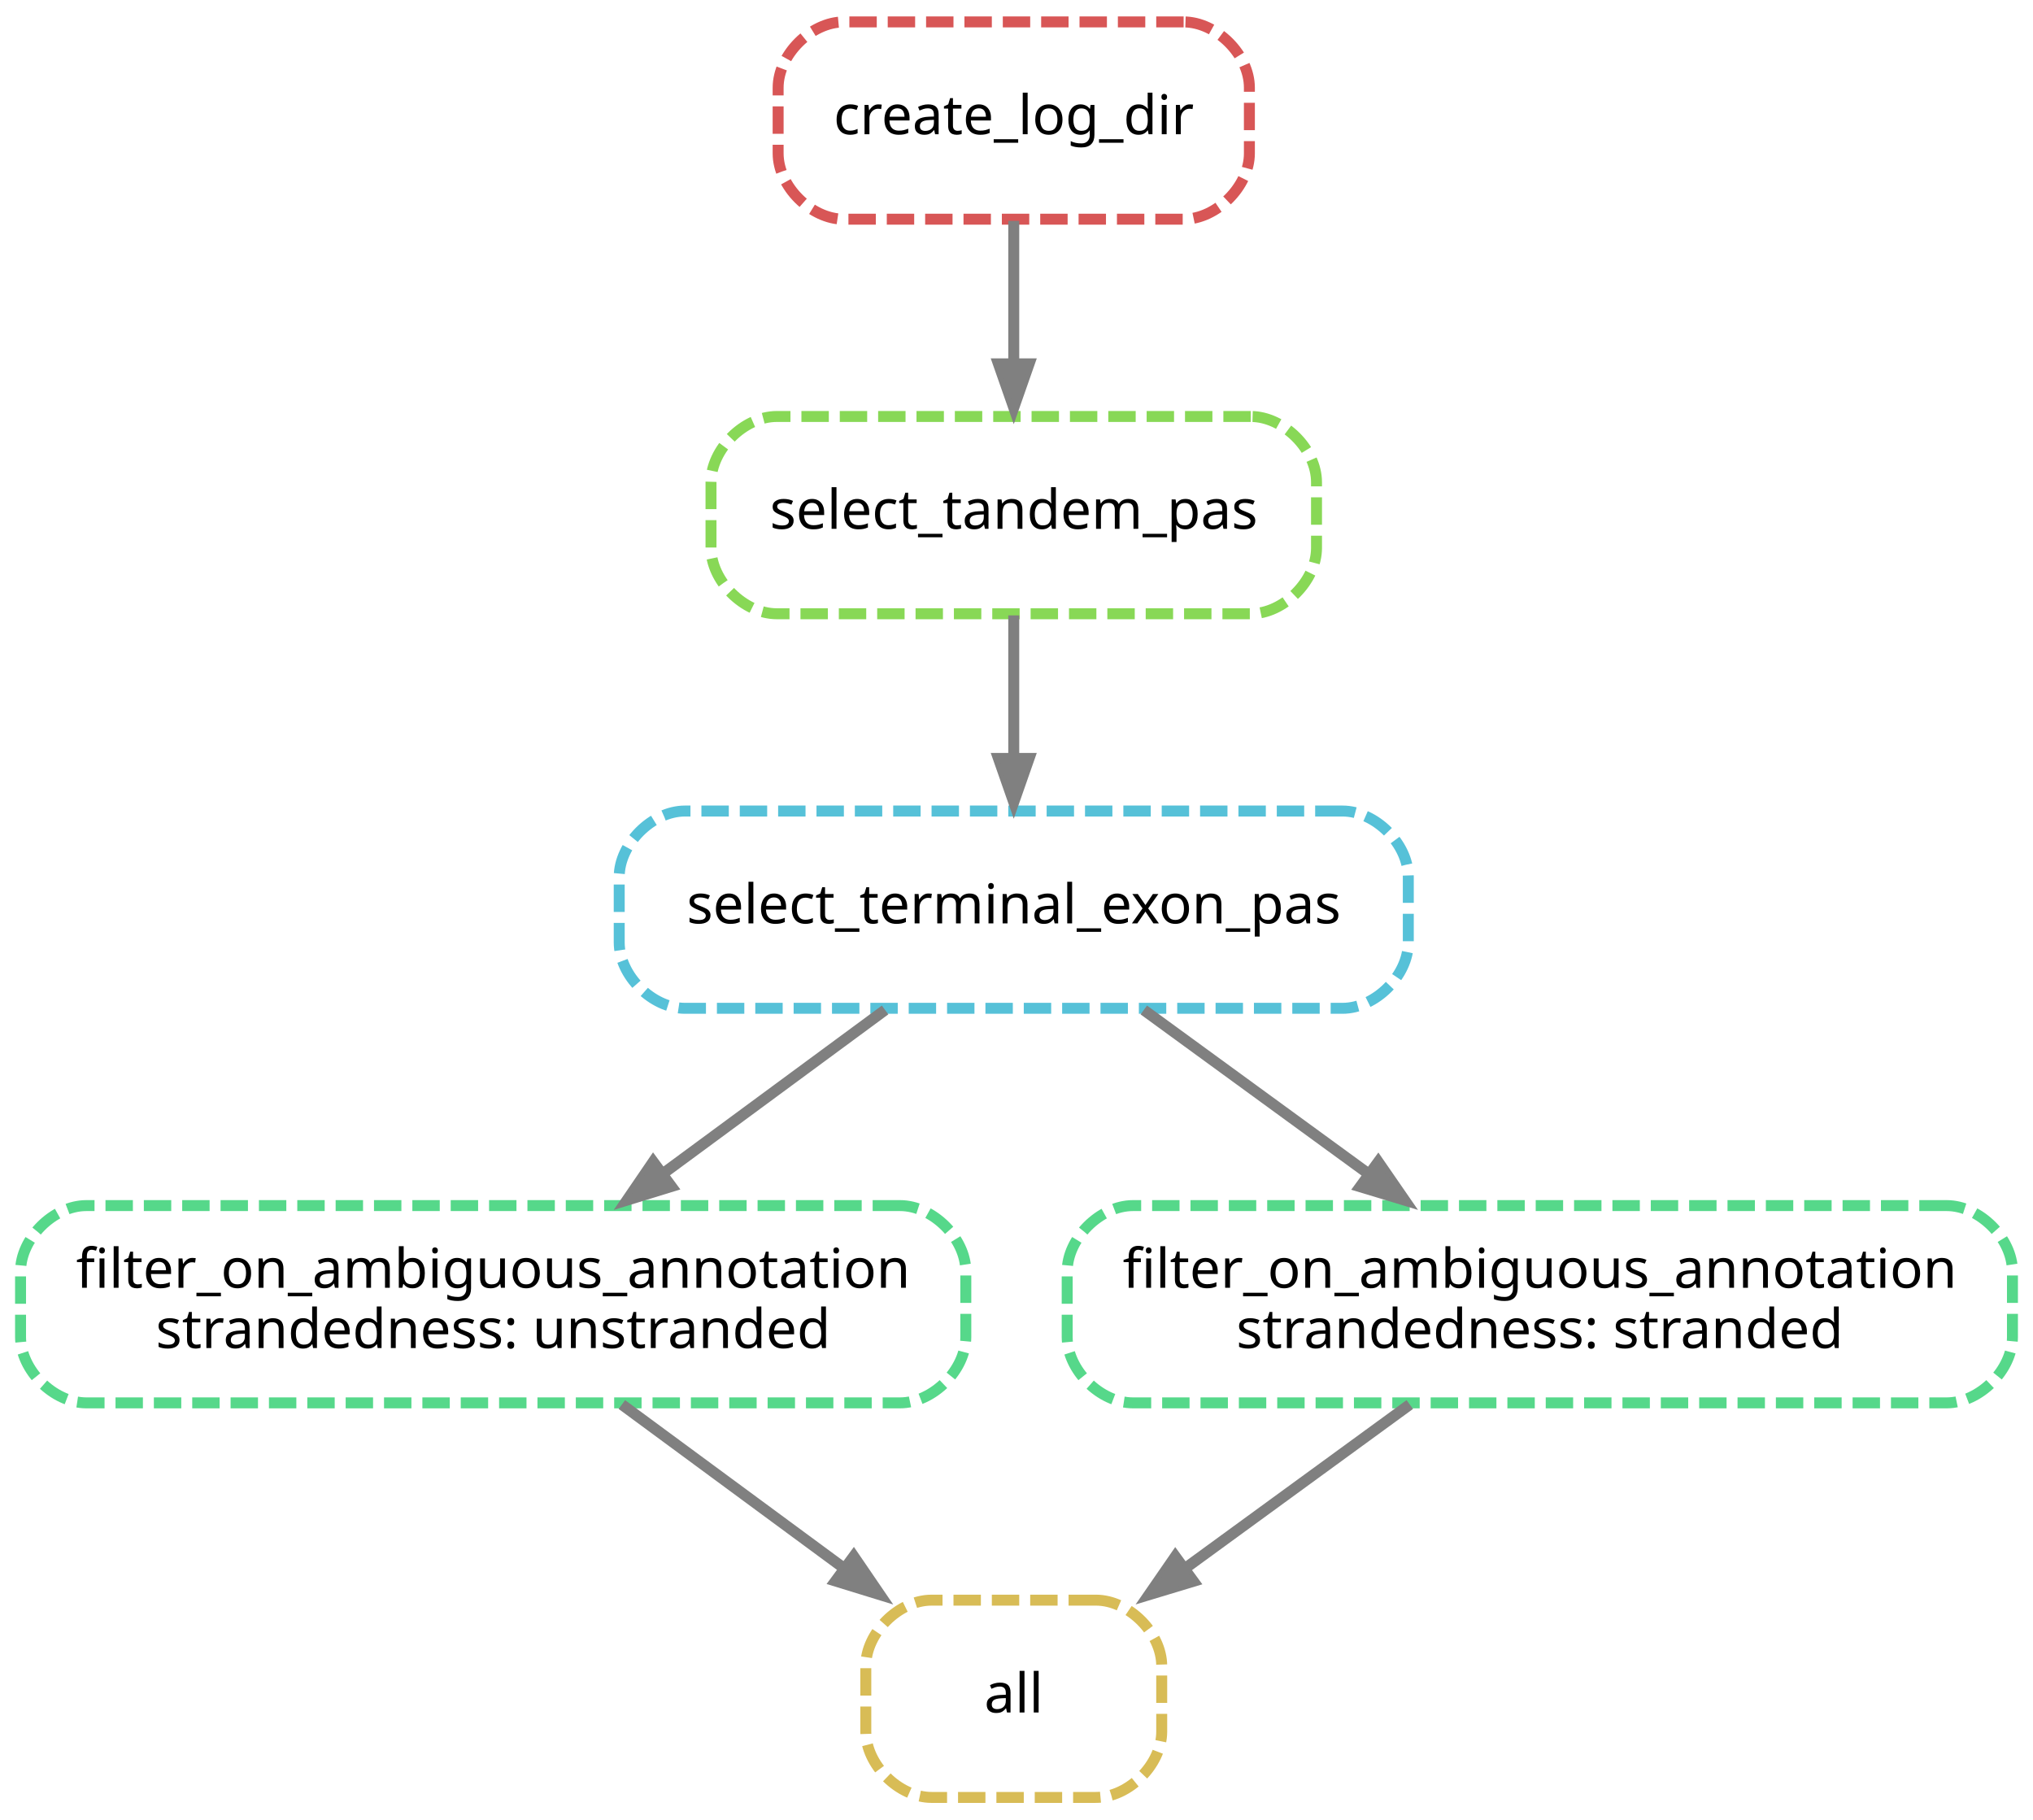
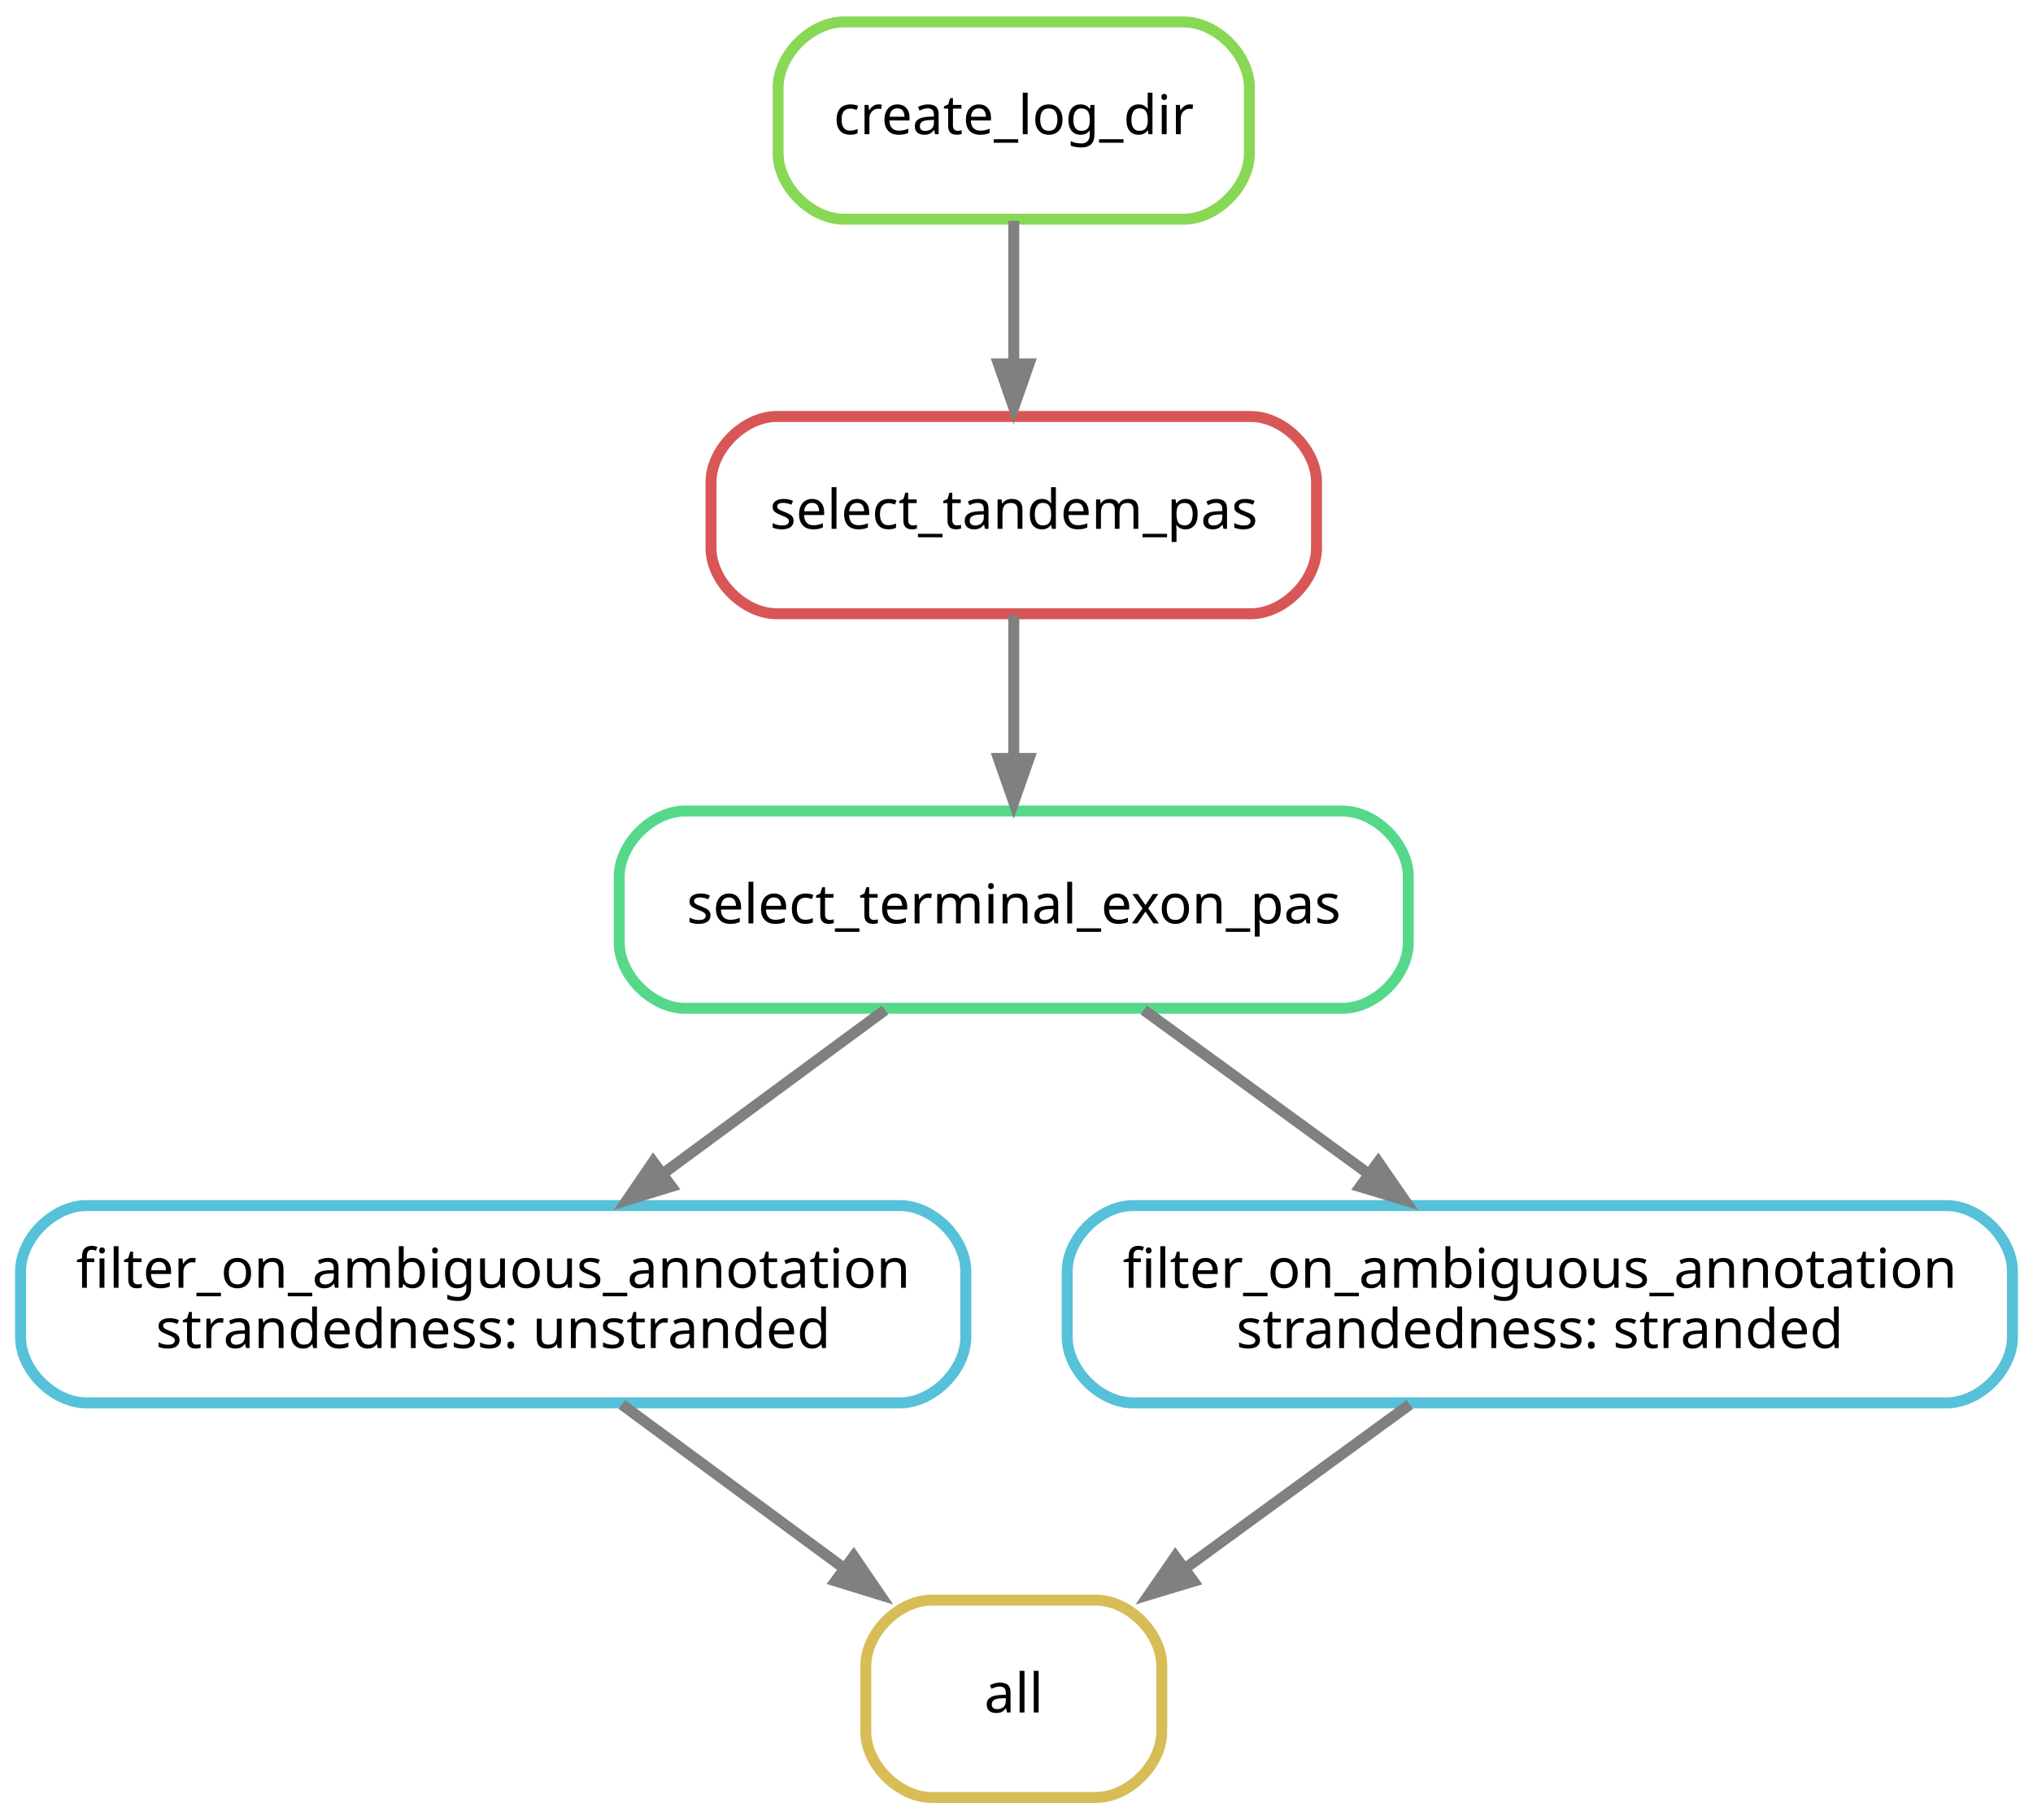
<svg xmlns="http://www.w3.org/2000/svg" width="371pt" height="332pt" viewBox="0.00 0.00 371.00 332.00">
  <g id="graph0" class="graph" transform="scale(1 1) rotate(0) translate(4 328)">
    <polygon fill="white" stroke="white" points="-4,5 -4,-328 368,-328 368,5 -4,5" />
    <g id="node1" class="node">
-       <path fill="none" stroke="#d8bc56" stroke-width="2" stroke-dasharray="5,2" d="M196,-36C196,-36 166,-36 166,-36 160,-36 154,-30 154,-24 154,-24 154,-12 154,-12 154,-6 160,-0 166,-0 166,-0 196,-0 196,-0 202,-0 208,-6 208,-12 208,-12 208,-24 208,-24 208,-30 202,-36 196,-36" />
+       <path fill="none" stroke="#d8bc56" stroke-width="2" d="M196,-36C196,-36 166,-36 166,-36 160,-36 154,-30 154,-24 154,-24 154,-12 154,-12 154,-6 160,-0 166,-0 166,-0 196,-0 196,-0 202,-0 208,-6 208,-12 208,-12 208,-24 208,-24 208,-30 202,-36 196,-36" />
      <text text-anchor="middle" x="181" y="-15.5" font-family="sans" font-size="10.00">all</text>
    </g>
    <g id="node2" class="node">
-       <path fill="none" stroke="#56d88a" stroke-width="2" stroke-dasharray="5,2" d="M160.25,-108C160.25,-108 11.75,-108 11.75,-108 5.75,-108 -0.25,-102 -0.25,-96 -0.25,-96 -0.25,-84 -0.25,-84 -0.25,-78 5.75,-72 11.75,-72 11.75,-72 160.25,-72 160.25,-72 166.25,-72 172.25,-78 172.25,-84 172.25,-84 172.25,-96 172.25,-96 172.25,-102 166.25,-108 160.25,-108" />
+       <path fill="none" stroke="#56c1d8" stroke-width="2" d="M160.25,-108C160.25,-108 11.75,-108 11.75,-108 5.75,-108 -0.25,-102 -0.25,-96 -0.25,-96 -0.25,-84 -0.25,-84 -0.25,-78 5.75,-72 11.75,-72 11.75,-72 160.25,-72 160.25,-72 166.25,-72 172.25,-78 172.25,-84 172.25,-84 172.25,-96 172.25,-96 172.25,-102 166.25,-108 160.25,-108" />
      <text text-anchor="middle" x="86" y="-93" font-family="sans" font-size="10.00">filter_on_ambiguous_annotation</text>
      <text text-anchor="middle" x="86" y="-82" font-family="sans" font-size="10.00">strandedness: unstranded</text>
    </g>
    <g id="edge1" class="edge">
      <path fill="none" stroke="grey" stroke-width="2" d="M109.483,-71.697C121.563,-62.796 136.454,-51.823 149.516,-42.199" />
      <polygon fill="grey" stroke="grey" points="151.813,-44.854 157.787,-36.104 147.66,-39.219 151.813,-44.854" />
    </g>
    <g id="node3" class="node">
-       <path fill="none" stroke="#56c1d8" stroke-width="2" stroke-dasharray="5,2" d="M241,-180C241,-180 121,-180 121,-180 115,-180 109,-174 109,-168 109,-168 109,-156 109,-156 109,-150 115,-144 121,-144 121,-144 241,-144 241,-144 247,-144 253,-150 253,-156 253,-156 253,-168 253,-168 253,-174 247,-180 241,-180" />
+       <path fill="none" stroke="#56d88a" stroke-width="2" d="M241,-180C241,-180 121,-180 121,-180 115,-180 109,-174 109,-168 109,-168 109,-156 109,-156 109,-150 115,-144 121,-144 121,-144 241,-144 241,-144 247,-144 253,-150 253,-156 253,-156 253,-168 253,-168 253,-174 247,-180 241,-180" />
      <text text-anchor="middle" x="181" y="-159.5" font-family="sans" font-size="10.00">select_terminal_exon_pas</text>
    </g>
    <g id="edge3" class="edge">
      <path fill="none" stroke="grey" stroke-width="2" d="M157.517,-143.697C145.437,-134.796 130.546,-123.823 117.484,-114.199" />
      <polygon fill="grey" stroke="grey" points="119.34,-111.219 109.213,-108.104 115.187,-116.854 119.34,-111.219" />
    </g>
    <g id="node6" class="node">
-       <path fill="none" stroke="#56d88a" stroke-width="2" stroke-dasharray="5,2" d="M351.25,-108C351.25,-108 202.75,-108 202.75,-108 196.75,-108 190.75,-102 190.75,-96 190.75,-96 190.75,-84 190.75,-84 190.75,-78 196.75,-72 202.75,-72 202.75,-72 351.25,-72 351.25,-72 357.25,-72 363.25,-78 363.25,-84 363.25,-84 363.25,-96 363.25,-96 363.25,-102 357.25,-108 351.25,-108" />
+       <path fill="none" stroke="#56c1d8" stroke-width="2" d="M351.25,-108C351.25,-108 202.75,-108 202.75,-108 196.75,-108 190.75,-102 190.75,-96 190.75,-96 190.75,-84 190.75,-84 190.75,-78 196.75,-72 202.75,-72 202.75,-72 351.25,-72 351.25,-72 357.25,-72 363.25,-78 363.25,-84 363.25,-84 363.25,-96 363.25,-96 363.25,-102 357.25,-108 351.25,-108" />
      <text text-anchor="middle" x="277" y="-93" font-family="sans" font-size="10.00">filter_on_ambiguous_annotation</text>
      <text text-anchor="middle" x="277" y="-82" font-family="sans" font-size="10.00">strandedness: stranded</text>
    </g>
    <g id="edge6" class="edge">
      <path fill="none" stroke="grey" stroke-width="2" d="M204.73,-143.697C216.937,-134.796 231.985,-123.823 245.184,-114.199" />
      <polygon fill="grey" stroke="grey" points="247.525,-116.824 253.543,-108.104 243.4,-111.168 247.525,-116.824" />
    </g>
    <g id="node4" class="node">
-       <path fill="none" stroke="#88d856" stroke-width="2" stroke-dasharray="5,2" d="M224.25,-252C224.25,-252 137.75,-252 137.75,-252 131.75,-252 125.75,-246 125.75,-240 125.75,-240 125.75,-228 125.75,-228 125.75,-222 131.75,-216 137.75,-216 137.75,-216 224.25,-216 224.25,-216 230.25,-216 236.25,-222 236.25,-228 236.25,-228 236.25,-240 236.25,-240 236.25,-246 230.25,-252 224.25,-252" />
+       <path fill="none" stroke="#d85656" stroke-width="2" d="M224.25,-252C224.25,-252 137.75,-252 137.75,-252 131.75,-252 125.75,-246 125.75,-240 125.75,-240 125.75,-228 125.75,-228 125.75,-222 131.75,-216 137.75,-216 137.75,-216 224.25,-216 224.25,-216 230.25,-216 236.25,-222 236.25,-228 236.25,-228 236.25,-240 236.25,-240 236.25,-246 230.25,-252 224.25,-252" />
      <text text-anchor="middle" x="181" y="-231.5" font-family="sans" font-size="10.00">select_tandem_pas</text>
    </g>
    <g id="edge4" class="edge">
      <path fill="none" stroke="grey" stroke-width="2" d="M181,-215.697C181,-207.983 181,-198.712 181,-190.112" />
      <polygon fill="grey" stroke="grey" points="184.5,-190.104 181,-180.104 177.5,-190.104 184.5,-190.104" />
    </g>
    <g id="node5" class="node">
-       <path fill="none" stroke="#d85656" stroke-width="2" stroke-dasharray="5,2" d="M212,-324C212,-324 150,-324 150,-324 144,-324 138,-318 138,-312 138,-312 138,-300 138,-300 138,-294 144,-288 150,-288 150,-288 212,-288 212,-288 218,-288 224,-294 224,-300 224,-300 224,-312 224,-312 224,-318 218,-324 212,-324" />
+       <path fill="none" stroke="#88d856" stroke-width="2" d="M212,-324C212,-324 150,-324 150,-324 144,-324 138,-318 138,-312 138,-312 138,-300 138,-300 138,-294 144,-288 150,-288 150,-288 212,-288 212,-288 218,-288 224,-294 224,-300 224,-300 224,-312 224,-312 224,-318 218,-324 212,-324" />
      <text text-anchor="middle" x="181" y="-303.5" font-family="sans" font-size="10.00">create_log_dir</text>
    </g>
    <g id="edge5" class="edge">
      <path fill="none" stroke="grey" stroke-width="2" d="M181,-287.697C181,-279.983 181,-270.712 181,-262.112" />
      <polygon fill="grey" stroke="grey" points="184.5,-262.104 181,-252.104 177.5,-262.104 184.5,-262.104" />
    </g>
    <g id="edge2" class="edge">
      <path fill="none" stroke="grey" stroke-width="2" d="M253.27,-71.697C241.063,-62.796 226.015,-51.823 212.816,-42.199" />
      <polygon fill="grey" stroke="grey" points="214.6,-39.168 204.457,-36.104 210.475,-44.824 214.6,-39.168" />
    </g>
  </g>
</svg>
